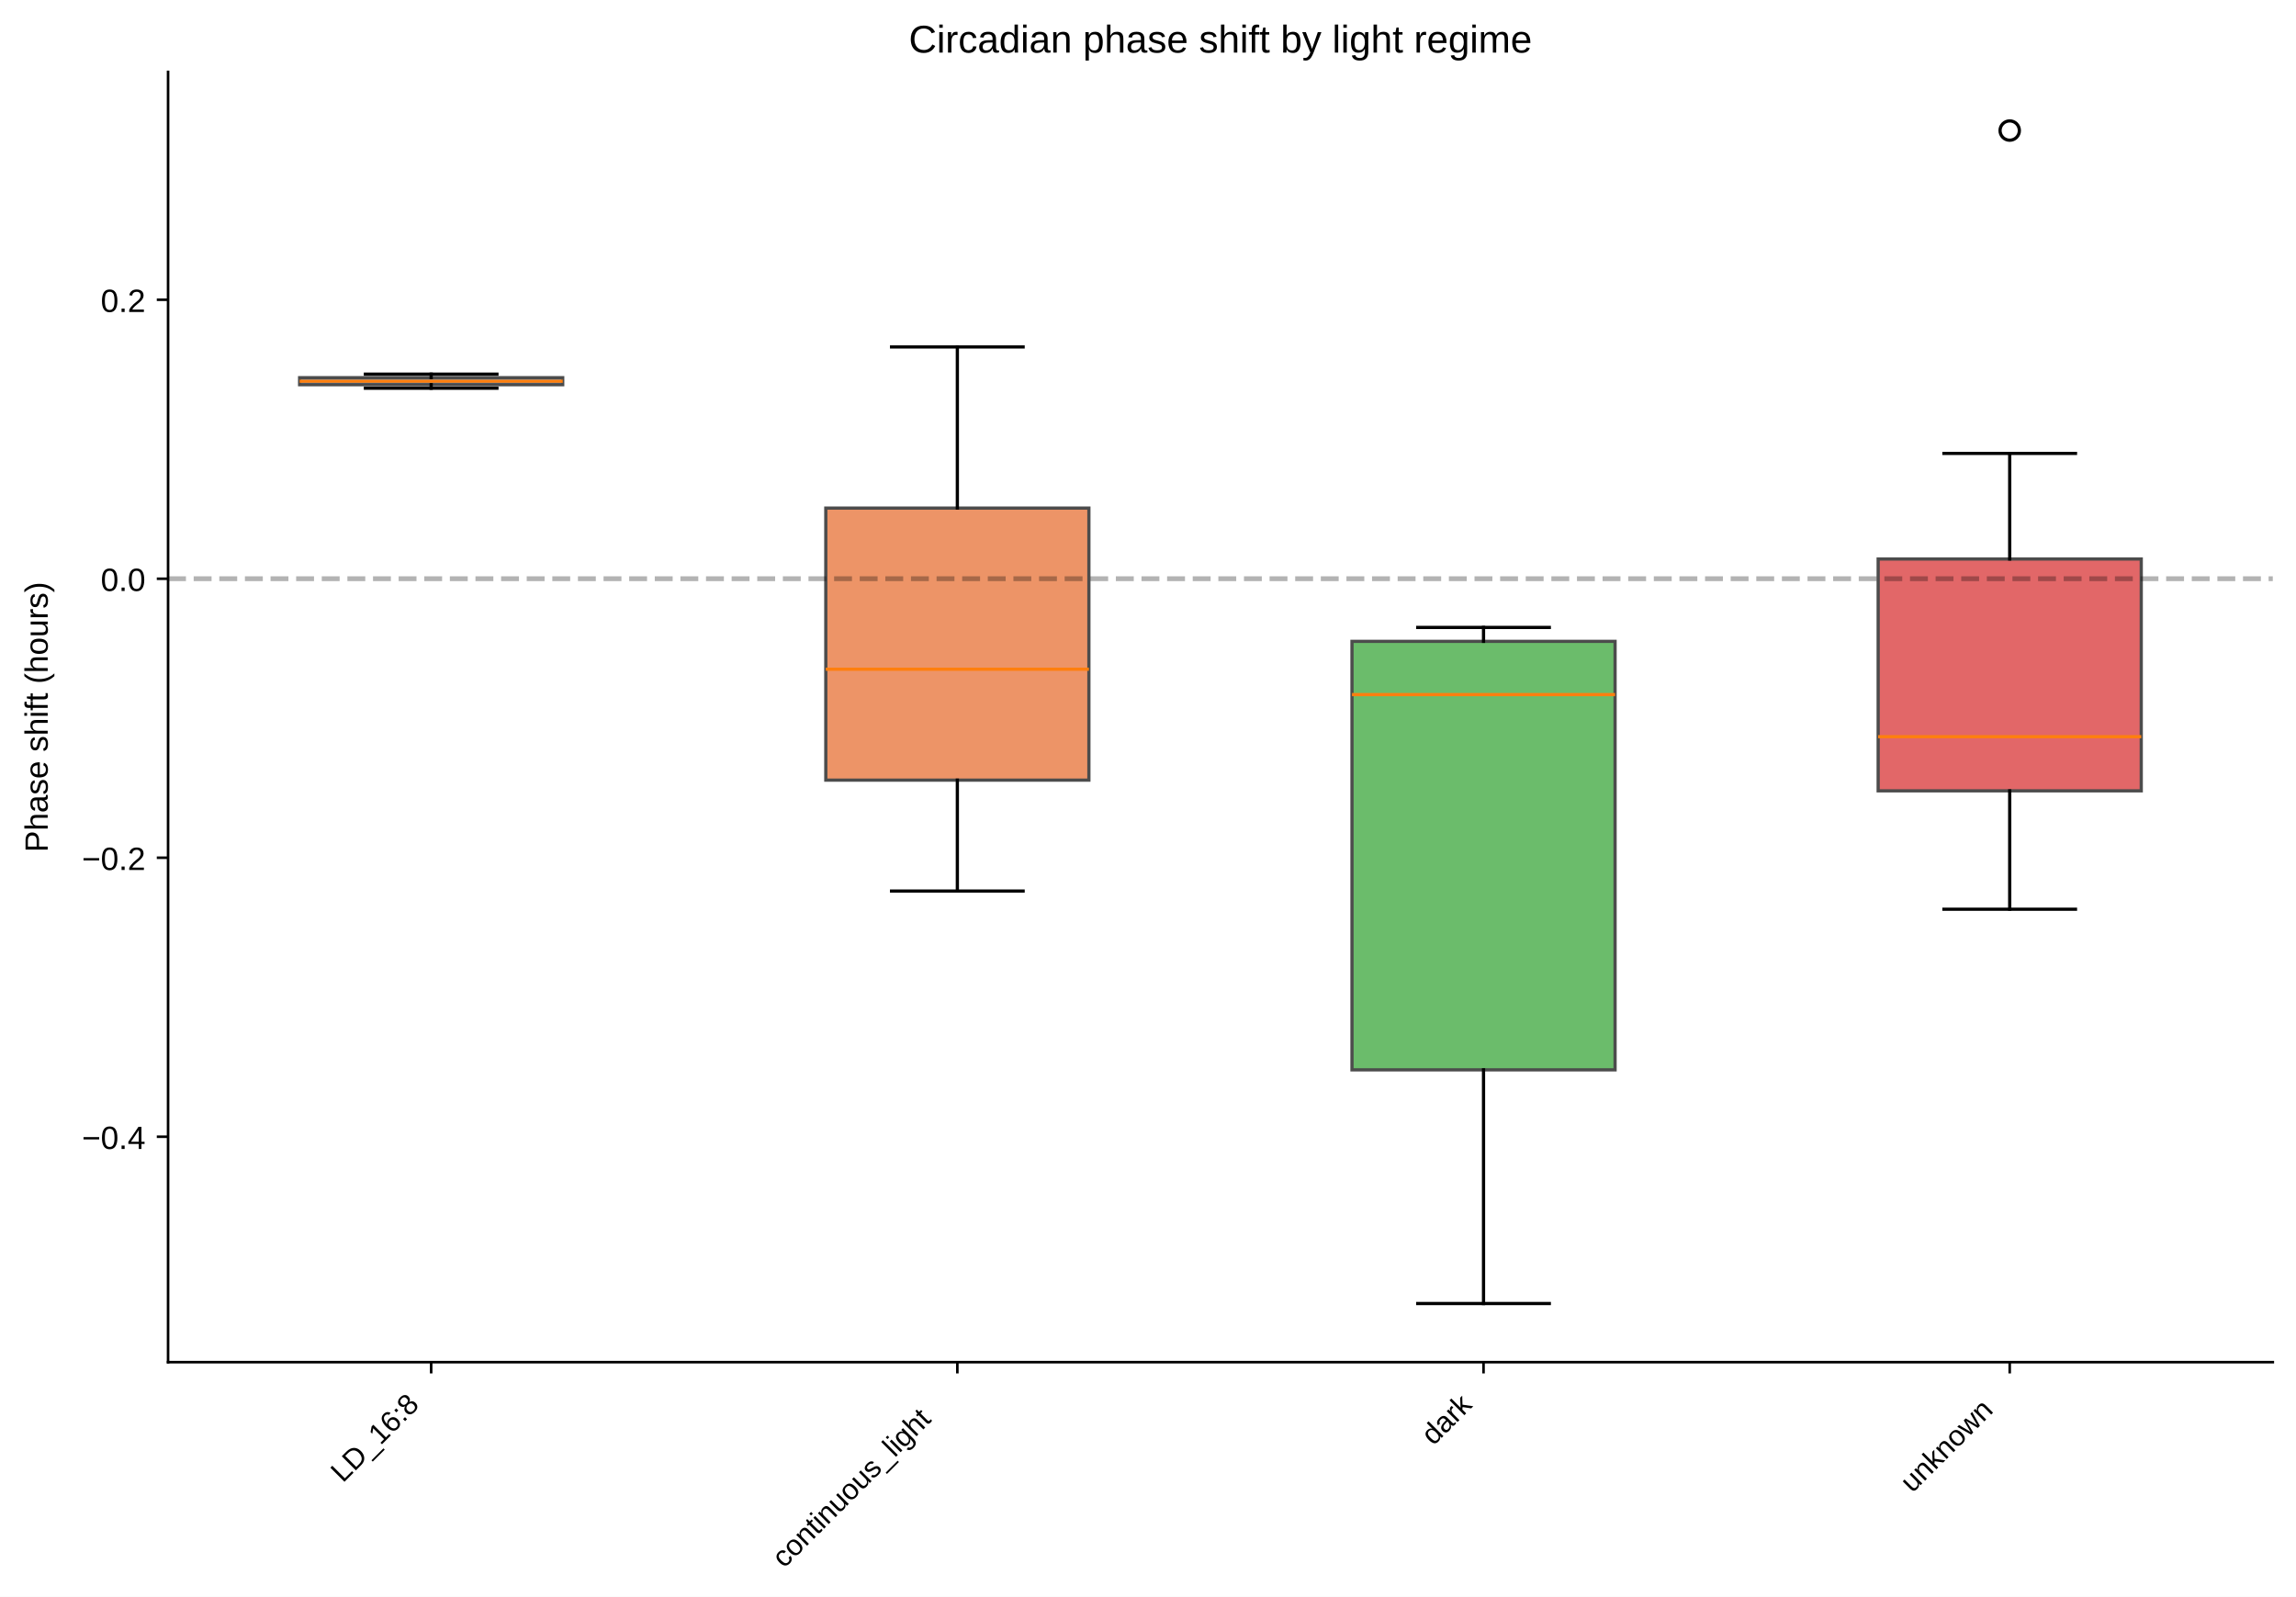
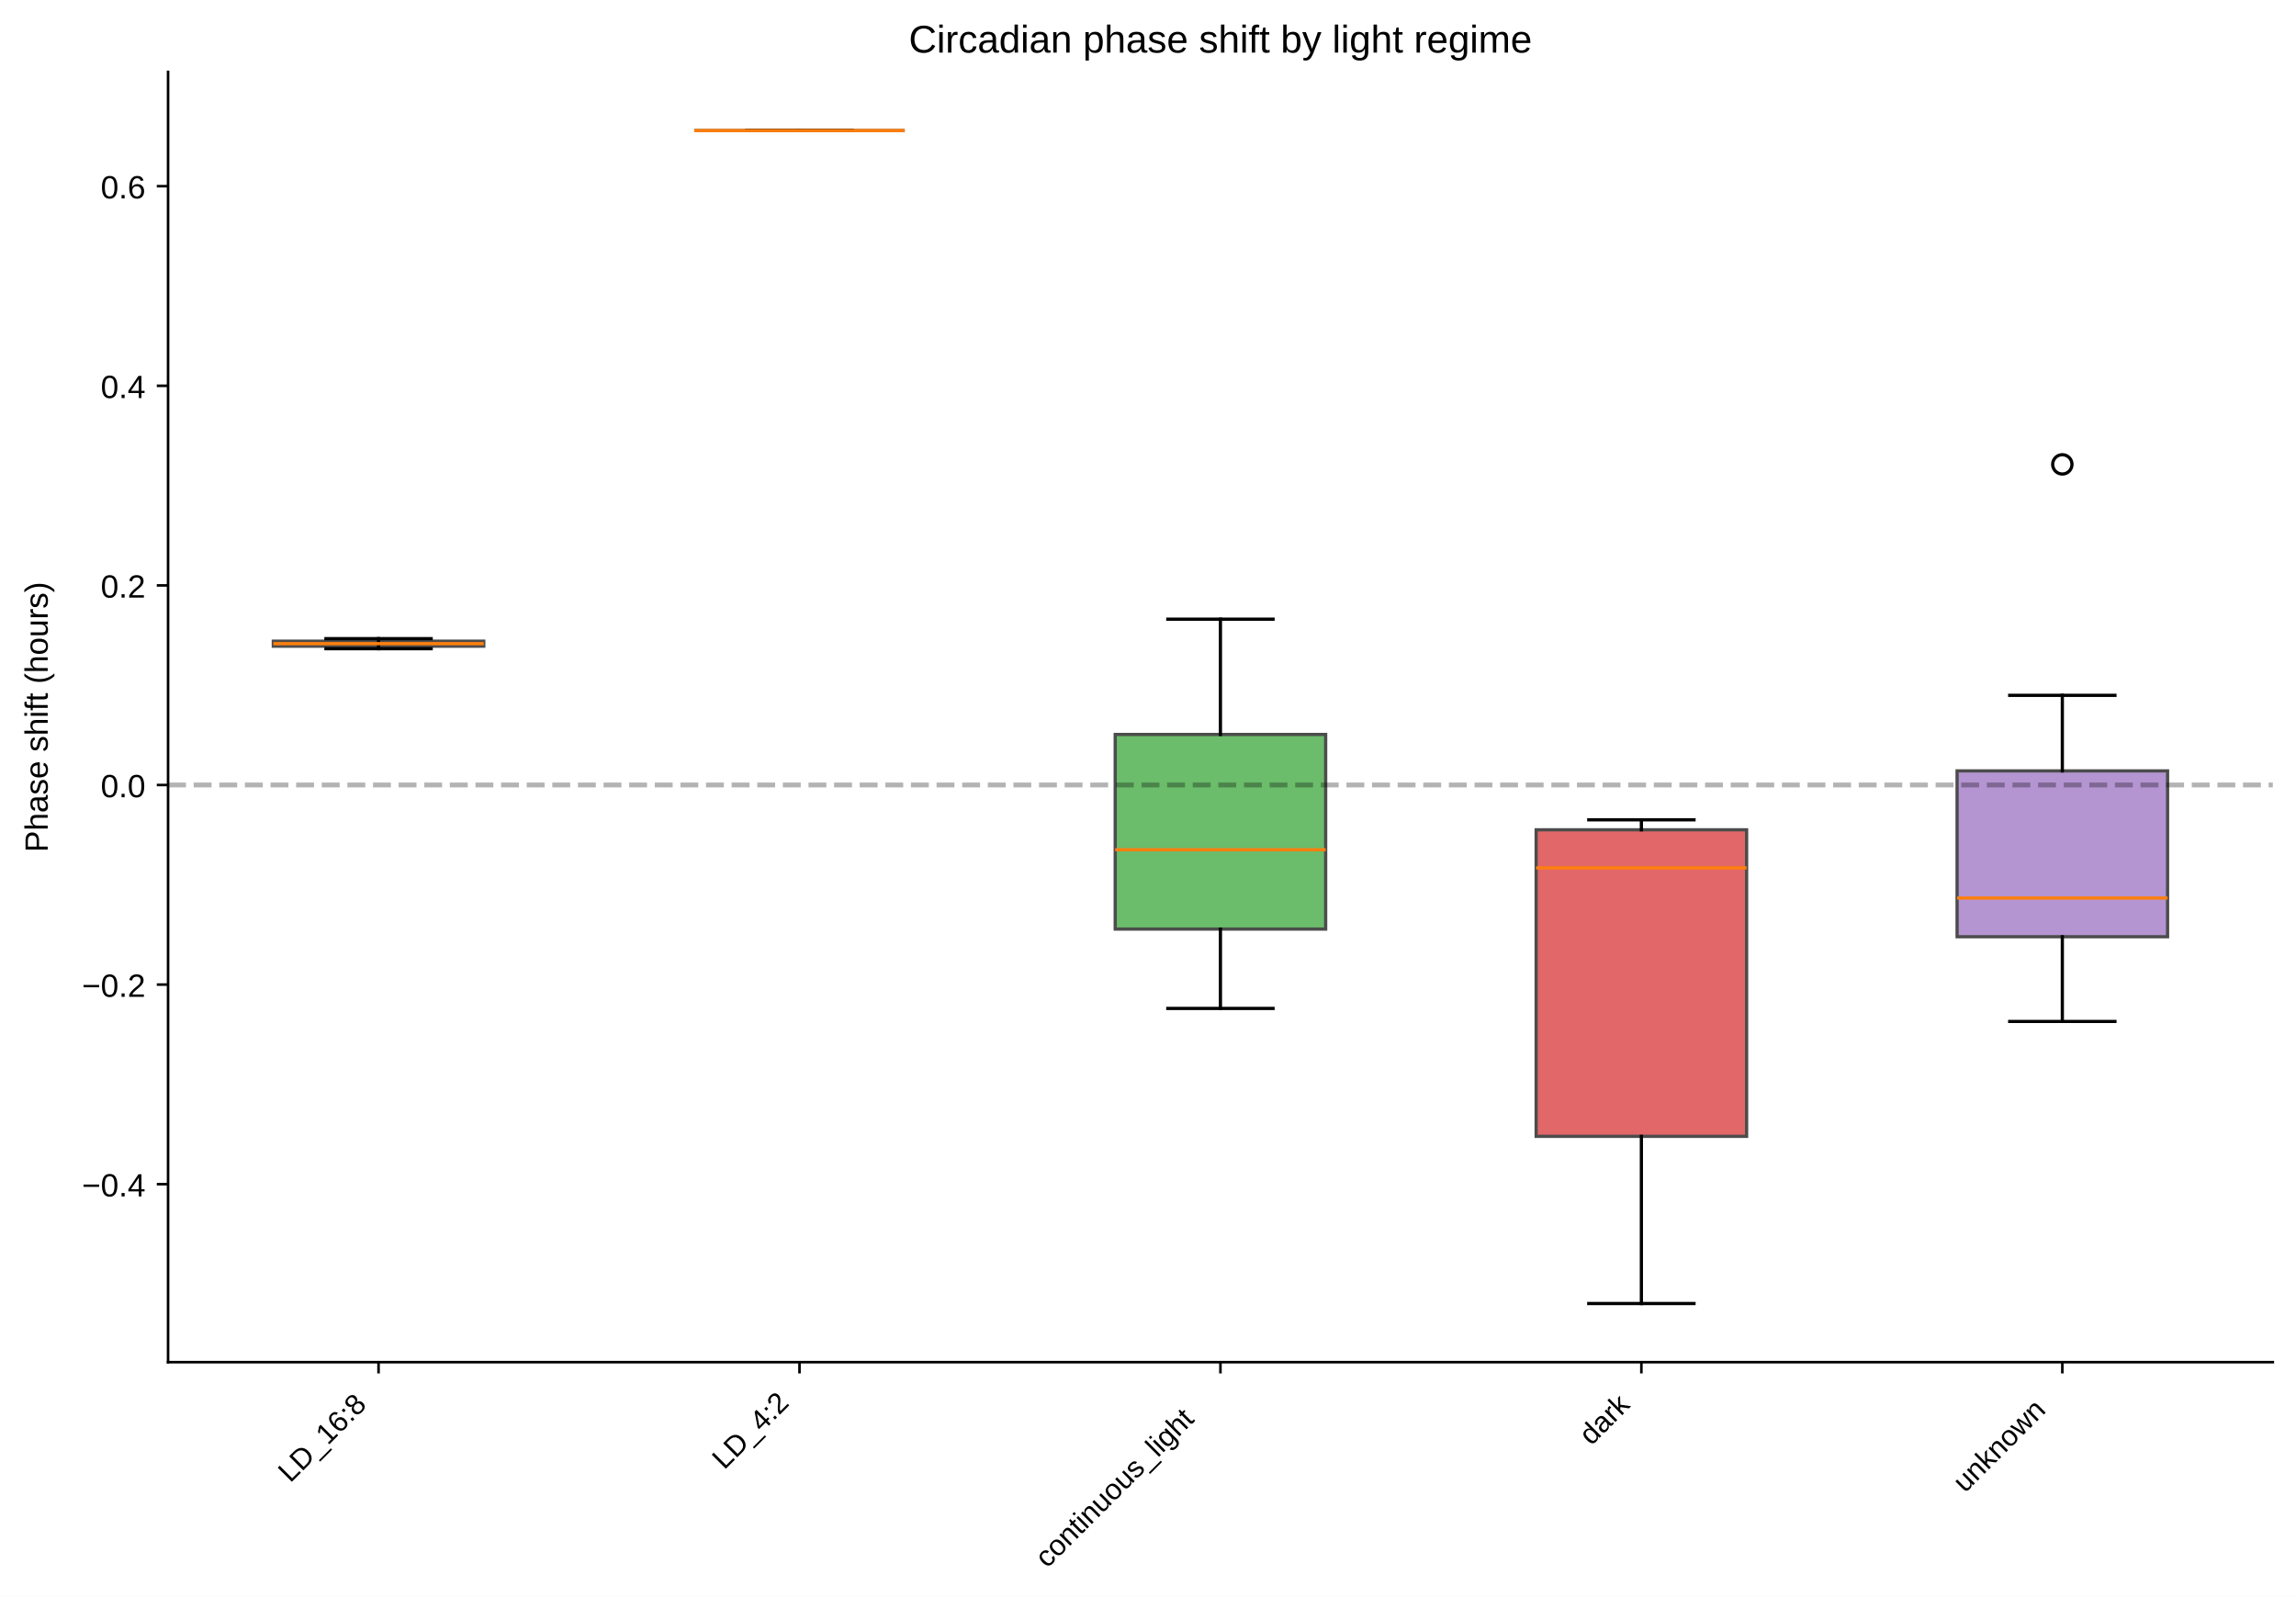
<svg xmlns="http://www.w3.org/2000/svg" xmlns:xlink="http://www.w3.org/1999/xlink" width="712.561pt" height="495.592pt" viewBox="0 0 712.561 495.592" version="1.1">
  <defs>
    <style type="text/css">*{stroke-linejoin: round; stroke-linecap: butt}</style>
  </defs>
  <g id="figure_1">
    <g id="patch_1">
      <path d="M 0 495.592  L 712.561 495.592  L 712.561 0  L 0 0  z " style="fill: #ffffff" />
    </g>
    <g id="axes_1">
      <g id="patch_2">
        <path d="M 52.161 422.771  L 705.361 422.771  L 705.361 22.318  L 52.161 22.318  z " style="fill: #ffffff" />
      </g>
      <g id="matplotlib.axis_1">
        <g id="xtick_1">
          <g id="line2d_1">
            <defs>
-               <path id="md84bd7a294" d="M 0 0  L 0 3.5  " style="stroke: #000000; stroke-width: 0.8" />
+               <path id="m5a09c6b2f5" d="M 0 0  L 0 3.5  " style="stroke: #000000; stroke-width: 0.8" />
            </defs>
            <g>
-               <use xlink:href="#md84bd7a294" x="133.811" y="422.771" style="stroke: #000000; stroke-width: 0.8" />
+               <use xlink:href="#m5a09c6b2f5" x="117.481" y="422.771" style="stroke: #000000; stroke-width: 0.8" />
            </g>
          </g>
          <g id="text_1">
-             <text style="font: 9px 'Liberation Sans', 'Arimo', 'DejaVu Sans'" transform="translate(106.3912 460.414) rotate(-45)">LD_16:8</text>
+             <text style="font: 9px 'Liberation Sans', 'Arimo', 'DejaVu Sans'" transform="translate(90.06122 460.414) rotate(-45)">LD_16:8</text>
          </g>
        </g>
        <g id="xtick_2">
          <g id="line2d_2">
            <g>
-               <use xlink:href="#md84bd7a294" x="297.111" y="422.771" style="stroke: #000000; stroke-width: 0.8" />
+               <use xlink:href="#m5a09c6b2f5" x="248.121" y="422.771" style="stroke: #000000; stroke-width: 0.8" />
            </g>
          </g>
          <g id="text_2">
-             <text style="font: 9px 'Liberation Sans', 'Arimo', 'DejaVu Sans'" transform="translate(243.3265 486.891) rotate(-45)">continuous_light</text>
+             <text style="font: 9px 'Liberation Sans', 'Arimo', 'DejaVu Sans'" transform="translate(224.7503 456.3649) rotate(-45)">LD_4:2</text>
          </g>
        </g>
        <g id="xtick_3">
          <g id="line2d_3">
            <g>
-               <use xlink:href="#md84bd7a294" x="460.411" y="422.771" style="stroke: #000000; stroke-width: 0.8" />
+               <use xlink:href="#m5a09c6b2f5" x="378.761" y="422.771" style="stroke: #000000; stroke-width: 0.8" />
            </g>
          </g>
          <g id="text_3">
-             <text style="font: 9px 'Liberation Sans', 'Arimo', 'DejaVu Sans'" transform="translate(444.8461 448.8485) rotate(-45)">dark</text>
+             <text style="font: 9px 'Liberation Sans', 'Arimo', 'DejaVu Sans'" transform="translate(324.9765 486.891) rotate(-45)">continuous_light</text>
          </g>
        </g>
        <g id="xtick_4">
          <g id="line2d_4">
            <g>
-               <use xlink:href="#md84bd7a294" x="623.711" y="422.771" style="stroke: #000000; stroke-width: 0.8" />
+               <use xlink:href="#m5a09c6b2f5" x="509.401" y="422.771" style="stroke: #000000; stroke-width: 0.8" />
            </g>
          </g>
          <g id="text_4">
-             <text style="font: 9px 'Liberation Sans', 'Arimo', 'DejaVu Sans'" transform="translate(593.4712 463.5233) rotate(-45)">unknown</text>
+             <text style="font: 9px 'Liberation Sans', 'Arimo', 'DejaVu Sans'" transform="translate(493.8361 448.8485) rotate(-45)">dark</text>
+           </g>
+         </g>
+         <g id="xtick_5">
+           <g id="line2d_5">
+             <g>
+               <use xlink:href="#m5a09c6b2f5" x="640.041" y="422.771" style="stroke: #000000; stroke-width: 0.8" />
+             </g>
+           </g>
+           <g id="text_5">
+             <text style="font: 9px 'Liberation Sans', 'Arimo', 'DejaVu Sans'" transform="translate(609.8012 463.5233) rotate(-45)">unknown</text>
          </g>
        </g>
      </g>
      <g id="matplotlib.axis_2">
        <g id="ytick_1">
-           <g id="line2d_5">
+           <g id="line2d_6">
            <defs>
-               <path id="m02ce182088" d="M 0 0  L -3.5 0  " style="stroke: #000000; stroke-width: 0.8" />
+               <path id="m2c9f364273" d="M 0 0  L -3.5 0  " style="stroke: #000000; stroke-width: 0.8" />
            </defs>
            <g>
-               <use xlink:href="#m02ce182088" x="52.161" y="352.806" style="stroke: #000000; stroke-width: 0.8" />
-             </g>
-           </g>
-           <g id="text_5">
-             <text style="font: 10px 'Liberation Sans', 'Arimo', 'DejaVu Sans'; text-anchor: end" x="45.161" y="356.605" transform="rotate(-0 45.16094 356.6055)">−0.4</text>
+               <use xlink:href="#m2c9f364273" x="52.161" y="367.537" style="stroke: #000000; stroke-width: 0.8" />
+             </g>
+           </g>
+           <g id="text_6">
+             <text style="font: 10px 'Liberation Sans', 'Arimo', 'DejaVu Sans'; text-anchor: end" x="45.161" y="371.337" transform="rotate(-0 45.16094 371.3366)">−0.4</text>
          </g>
        </g>
        <g id="ytick_2">
-           <g id="line2d_6">
-             <g>
-               <use xlink:href="#m02ce182088" x="52.161" y="266.213" style="stroke: #000000; stroke-width: 0.8" />
-             </g>
-           </g>
-           <g id="text_6">
-             <text style="font: 10px 'Liberation Sans', 'Arimo', 'DejaVu Sans'; text-anchor: end" x="45.161" y="270.012" transform="rotate(-0 45.16094 270.0125)">−0.2</text>
+           <g id="line2d_7">
+             <g>
+               <use xlink:href="#m2c9f364273" x="52.161" y="305.588" style="stroke: #000000; stroke-width: 0.8" />
+             </g>
+           </g>
+           <g id="text_7">
+             <text style="font: 10px 'Liberation Sans', 'Arimo', 'DejaVu Sans'; text-anchor: end" x="45.161" y="309.387" transform="rotate(-0 45.16094 309.387)">−0.2</text>
          </g>
        </g>
        <g id="ytick_3">
-           <g id="line2d_7">
-             <g>
-               <use xlink:href="#m02ce182088" x="52.161" y="179.62" style="stroke: #000000; stroke-width: 0.8" />
-             </g>
-           </g>
-           <g id="text_7">
-             <text style="font: 10px 'Liberation Sans', 'Arimo', 'DejaVu Sans'; text-anchor: end" x="45.161" y="183.42" transform="rotate(-0 45.16094 183.4195)">0.0</text>
+           <g id="line2d_8">
+             <g>
+               <use xlink:href="#m2c9f364273" x="52.161" y="243.638" style="stroke: #000000; stroke-width: 0.8" />
+             </g>
+           </g>
+           <g id="text_8">
+             <text style="font: 10px 'Liberation Sans', 'Arimo', 'DejaVu Sans'; text-anchor: end" x="45.161" y="247.437" transform="rotate(-0 45.16094 247.4375)">0.0</text>
          </g>
        </g>
        <g id="ytick_4">
-           <g id="line2d_8">
-             <g>
-               <use xlink:href="#m02ce182088" x="52.161" y="93.027" style="stroke: #000000; stroke-width: 0.8" />
-             </g>
-           </g>
-           <g id="text_8">
-             <text style="font: 10px 'Liberation Sans', 'Arimo', 'DejaVu Sans'; text-anchor: end" x="45.161" y="96.827" transform="rotate(-0 45.16094 96.82659)">0.2</text>
-           </g>
-         </g>
-         <g id="text_9">
+           <g id="line2d_9">
+             <g>
+               <use xlink:href="#m2c9f364273" x="52.161" y="181.689" style="stroke: #000000; stroke-width: 0.8" />
+             </g>
+           </g>
+           <g id="text_9">
+             <text style="font: 10px 'Liberation Sans', 'Arimo', 'DejaVu Sans'; text-anchor: end" x="45.161" y="185.488" transform="rotate(-0 45.16094 185.488)">0.2</text>
+           </g>
+         </g>
+         <g id="ytick_5">
+           <g id="line2d_10">
+             <g>
+               <use xlink:href="#m2c9f364273" x="52.161" y="119.739" style="stroke: #000000; stroke-width: 0.8" />
+             </g>
+           </g>
+           <g id="text_10">
+             <text style="font: 10px 'Liberation Sans', 'Arimo', 'DejaVu Sans'; text-anchor: end" x="45.161" y="123.538" transform="rotate(-0 45.16094 123.5384)">0.4</text>
+           </g>
+         </g>
+         <g id="ytick_6">
+           <g id="line2d_11">
+             <g>
+               <use xlink:href="#m2c9f364273" x="52.161" y="57.79" style="stroke: #000000; stroke-width: 0.8" />
+             </g>
+           </g>
+           <g id="text_11">
+             <text style="font: 10px 'Liberation Sans', 'Arimo', 'DejaVu Sans'; text-anchor: end" x="45.161" y="61.589" transform="rotate(-0 45.16094 61.58886)">0.6</text>
+           </g>
+         </g>
+         <g id="text_12">
          <text style="font: 10px 'Liberation Sans', 'Arimo', 'DejaVu Sans'; text-anchor: middle" x="14.798" y="222.545" transform="rotate(-90 14.79844 222.5448)">Phase shift (hours)</text>
        </g>
      </g>
      <g id="patch_3">
-         <path d="M 92.986 119.4  L 174.636 119.4  L 174.636 117.221  L 92.986 117.221  L 92.986 119.4  z " clip-path="url(#pe42c39c0f3)" style="fill: #0279ee; opacity: 0.7; stroke: #000000; stroke-linejoin: miter" />
-       </g>
-       <g id="line2d_9">
-         <path d="M 133.811 119.4  L 133.811 120.49  " clip-path="url(#pe42c39c0f3)" style="fill: none; stroke: #000000; stroke-linecap: square" />
-       </g>
-       <g id="line2d_10">
-         <path d="M 133.811 117.221  L 133.811 116.132  " clip-path="url(#pe42c39c0f3)" style="fill: none; stroke: #000000; stroke-linecap: square" />
-       </g>
-       <g id="line2d_11">
-         <path d="M 113.398 120.49  L 154.223 120.49  " clip-path="url(#pe42c39c0f3)" style="fill: none; stroke: #000000; stroke-linecap: square" />
+         <path d="M 84.821 200.556  L 150.141 200.556  L 150.141 198.997  L 84.821 198.997  L 84.821 200.556  z " clip-path="url(#p6fe73627a8)" style="fill: #0279ee; opacity: 0.7; stroke: #000000; stroke-linejoin: miter" />
      </g>
      <g id="line2d_12">
-         <path d="M 113.398 116.132  L 154.223 116.132  " clip-path="url(#pe42c39c0f3)" style="fill: none; stroke: #000000; stroke-linecap: square" />
-       </g>
-       <g id="line2d_13" />
+         <path d="M 117.481 200.556  L 117.481 201.336  " clip-path="url(#p6fe73627a8)" style="fill: none; stroke: #000000; stroke-linecap: square" />
+       </g>
+       <g id="line2d_13">
+         <path d="M 117.481 198.997  L 117.481 198.218  " clip-path="url(#p6fe73627a8)" style="fill: none; stroke: #000000; stroke-linecap: square" />
+       </g>
+       <g id="line2d_14">
+         <path d="M 101.151 201.336  L 133.811 201.336  " clip-path="url(#p6fe73627a8)" style="fill: none; stroke: #000000; stroke-linecap: square" />
+       </g>
+       <g id="line2d_15">
+         <path d="M 101.151 198.218  L 133.811 198.218  " clip-path="url(#p6fe73627a8)" style="fill: none; stroke: #000000; stroke-linecap: square" />
+       </g>
+       <g id="line2d_16" />
      <g id="patch_4">
-         <path d="M 256.286 242.128  L 337.936 242.128  L 337.936 157.695  L 256.286 157.695  L 256.286 242.128  z " clip-path="url(#pe42c39c0f3)" style="fill: #e66726; opacity: 0.7; stroke: #000000; stroke-linejoin: miter" />
-       </g>
-       <g id="line2d_14">
-         <path d="M 297.111 242.128  L 297.111 276.546  " clip-path="url(#pe42c39c0f3)" style="fill: none; stroke: #000000; stroke-linecap: square" />
-       </g>
-       <g id="line2d_15">
-         <path d="M 297.111 157.695  L 297.111 107.682  " clip-path="url(#pe42c39c0f3)" style="fill: none; stroke: #000000; stroke-linecap: square" />
-       </g>
-       <g id="line2d_16">
-         <path d="M 276.698 276.546  L 317.523 276.546  " clip-path="url(#pe42c39c0f3)" style="fill: none; stroke: #000000; stroke-linecap: square" />
+         <path d="M 215.461 40.521  L 280.781 40.521  L 280.781 40.521  L 215.461 40.521  L 215.461 40.521  z " clip-path="url(#p6fe73627a8)" style="fill: #e66726; opacity: 0.7; stroke: #000000; stroke-linejoin: miter" />
      </g>
      <g id="line2d_17">
-         <path d="M 276.698 107.682  L 317.523 107.682  " clip-path="url(#pe42c39c0f3)" style="fill: none; stroke: #000000; stroke-linecap: square" />
-       </g>
-       <g id="line2d_18" />
+         <path d="M 248.121 40.521  L 248.121 40.521  " clip-path="url(#p6fe73627a8)" style="fill: none; stroke: #000000; stroke-linecap: square" />
+       </g>
+       <g id="line2d_18">
+         <path d="M 248.121 40.521  L 248.121 40.521  " clip-path="url(#p6fe73627a8)" style="fill: none; stroke: #000000; stroke-linecap: square" />
+       </g>
+       <g id="line2d_19">
+         <path d="M 231.791 40.521  L 264.451 40.521  " clip-path="url(#p6fe73627a8)" style="fill: none; stroke: #000000; stroke-linecap: square" />
+       </g>
+       <g id="line2d_20">
+         <path d="M 231.791 40.521  L 264.451 40.521  " clip-path="url(#p6fe73627a8)" style="fill: none; stroke: #000000; stroke-linecap: square" />
+       </g>
+       <g id="line2d_21" />
      <g id="patch_5">
-         <path d="M 419.586 332.044  L 501.236 332.044  L 501.236 199.055  L 419.586 199.055  L 419.586 332.044  z " clip-path="url(#pe42c39c0f3)" style="fill: #2ca02c; opacity: 0.7; stroke: #000000; stroke-linejoin: miter" />
-       </g>
-       <g id="line2d_19">
-         <path d="M 460.411 332.044  L 460.411 404.569  " clip-path="url(#pe42c39c0f3)" style="fill: none; stroke: #000000; stroke-linecap: square" />
-       </g>
-       <g id="line2d_20">
-         <path d="M 460.411 199.055  L 460.411 194.738  " clip-path="url(#pe42c39c0f3)" style="fill: none; stroke: #000000; stroke-linecap: square" />
-       </g>
-       <g id="line2d_21">
-         <path d="M 439.998 404.569  L 480.823 404.569  " clip-path="url(#pe42c39c0f3)" style="fill: none; stroke: #000000; stroke-linecap: square" />
+         <path d="M 346.101 288.357  L 411.421 288.357  L 411.421 227.953  L 346.101 227.953  L 346.101 288.357  z " clip-path="url(#p6fe73627a8)" style="fill: #2ca02c; opacity: 0.7; stroke: #000000; stroke-linejoin: miter" />
      </g>
      <g id="line2d_22">
-         <path d="M 439.998 194.738  L 480.823 194.738  " clip-path="url(#pe42c39c0f3)" style="fill: none; stroke: #000000; stroke-linecap: square" />
-       </g>
-       <g id="line2d_23" />
+         <path d="M 378.761 288.357  L 378.761 312.98  " clip-path="url(#p6fe73627a8)" style="fill: none; stroke: #000000; stroke-linecap: square" />
+       </g>
+       <g id="line2d_23">
+         <path d="M 378.761 227.953  L 378.761 192.173  " clip-path="url(#p6fe73627a8)" style="fill: none; stroke: #000000; stroke-linecap: square" />
+       </g>
+       <g id="line2d_24">
+         <path d="M 362.431 312.98  L 395.091 312.98  " clip-path="url(#p6fe73627a8)" style="fill: none; stroke: #000000; stroke-linecap: square" />
+       </g>
+       <g id="line2d_25">
+         <path d="M 362.431 192.173  L 395.091 192.173  " clip-path="url(#p6fe73627a8)" style="fill: none; stroke: #000000; stroke-linecap: square" />
+       </g>
+       <g id="line2d_26" />
      <g id="patch_6">
-         <path d="M 582.886 245.449  L 664.536 245.449  L 664.536 173.497  L 582.886 173.497  L 582.886 245.449  z " clip-path="url(#pe42c39c0f3)" style="fill: #d62728; opacity: 0.7; stroke: #000000; stroke-linejoin: miter" />
-       </g>
-       <g id="line2d_24">
-         <path d="M 623.711 245.449  L 623.711 282.191  " clip-path="url(#pe42c39c0f3)" style="fill: none; stroke: #000000; stroke-linecap: square" />
-       </g>
-       <g id="line2d_25">
-         <path d="M 623.711 173.497  L 623.711 140.729  " clip-path="url(#pe42c39c0f3)" style="fill: none; stroke: #000000; stroke-linecap: square" />
-       </g>
-       <g id="line2d_26">
-         <path d="M 603.298 282.191  L 644.123 282.191  " clip-path="url(#pe42c39c0f3)" style="fill: none; stroke: #000000; stroke-linecap: square" />
+         <path d="M 476.741 352.684  L 542.061 352.684  L 542.061 257.542  L 476.741 257.542  L 476.741 352.684  z " clip-path="url(#p6fe73627a8)" style="fill: #d62728; opacity: 0.7; stroke: #000000; stroke-linejoin: miter" />
      </g>
      <g id="line2d_27">
-         <path d="M 603.298 140.729  L 644.123 140.729  " clip-path="url(#pe42c39c0f3)" style="fill: none; stroke: #000000; stroke-linecap: square" />
+         <path d="M 509.401 352.684  L 509.401 404.569  " clip-path="url(#p6fe73627a8)" style="fill: none; stroke: #000000; stroke-linecap: square" />
      </g>
      <g id="line2d_28">
+         <path d="M 509.401 257.542  L 509.401 254.453  " clip-path="url(#p6fe73627a8)" style="fill: none; stroke: #000000; stroke-linecap: square" />
+       </g>
+       <g id="line2d_29">
+         <path d="M 493.071 404.569  L 525.731 404.569  " clip-path="url(#p6fe73627a8)" style="fill: none; stroke: #000000; stroke-linecap: square" />
+       </g>
+       <g id="line2d_30">
+         <path d="M 493.071 254.453  L 525.731 254.453  " clip-path="url(#p6fe73627a8)" style="fill: none; stroke: #000000; stroke-linecap: square" />
+       </g>
+       <g id="line2d_31" />
+       <g id="patch_7">
+         <path d="M 607.381 290.733  L 672.701 290.733  L 672.701 239.258  L 607.381 239.258  L 607.381 290.733  z " clip-path="url(#p6fe73627a8)" style="fill: #9467bd; opacity: 0.7; stroke: #000000; stroke-linejoin: miter" />
+       </g>
+       <g id="line2d_32">
+         <path d="M 640.041 290.733  L 640.041 317.019  " clip-path="url(#p6fe73627a8)" style="fill: none; stroke: #000000; stroke-linecap: square" />
+       </g>
+       <g id="line2d_33">
+         <path d="M 640.041 239.258  L 640.041 215.815  " clip-path="url(#p6fe73627a8)" style="fill: none; stroke: #000000; stroke-linecap: square" />
+       </g>
+       <g id="line2d_34">
+         <path d="M 623.711 317.019  L 656.371 317.019  " clip-path="url(#p6fe73627a8)" style="fill: none; stroke: #000000; stroke-linecap: square" />
+       </g>
+       <g id="line2d_35">
+         <path d="M 623.711 215.815  L 656.371 215.815  " clip-path="url(#p6fe73627a8)" style="fill: none; stroke: #000000; stroke-linecap: square" />
+       </g>
+       <g id="line2d_36">
        <defs>
-           <path id="m6ff75d5b93" d="M 0 3  C 0.796 3 1.559 2.684 2.121 2.121  C 2.684 1.559 3 0.796 3 0  C 3 -0.796 2.684 -1.559 2.121 -2.121  C 1.559 -2.684 0.796 -3 0 -3  C -0.796 -3 -1.559 -2.684 -2.121 -2.121  C -2.684 -1.559 -3 -0.796 -3 0  C -3 0.796 -2.684 1.559 -2.121 2.121  C -1.559 2.684 -0.796 3 0 3  z " style="stroke: #000000" />
+           <path id="m644bdb1a3a" d="M 0 3  C 0.796 3 1.559 2.684 2.121 2.121  C 2.684 1.559 3 0.796 3 0  C 3 -0.796 2.684 -1.559 2.121 -2.121  C 1.559 -2.684 0.796 -3 0 -3  C -0.796 -3 -1.559 -2.684 -2.121 -2.121  C -2.684 -1.559 -3 -0.796 -3 0  C -3 0.796 -2.684 1.559 -2.121 2.121  C -1.559 2.684 -0.796 3 0 3  z " style="stroke: #000000" />
        </defs>
-         <g clip-path="url(#pe42c39c0f3)">
-           <use xlink:href="#m6ff75d5b93" x="623.711" y="40.521" style="fill-opacity: 0; stroke: #000000" />
-         </g>
-       </g>
-       <g id="line2d_29">
-         <path d="M 52.161 179.62  L 705.361 179.62  " clip-path="url(#pe42c39c0f3)" style="fill: none; stroke-dasharray: 5.55,2.4; stroke-dashoffset: 0; stroke: #000000; stroke-opacity: 0.3; stroke-width: 1.5" />
-       </g>
-       <g id="line2d_30">
-         <path d="M 92.986 118.311  L 174.636 118.311  " clip-path="url(#pe42c39c0f3)" style="fill: none; stroke: #ff7f0e" />
-       </g>
-       <g id="line2d_31">
-         <path d="M 256.286 207.709  L 337.936 207.709  " clip-path="url(#pe42c39c0f3)" style="fill: none; stroke: #ff7f0e" />
-       </g>
-       <g id="line2d_32">
-         <path d="M 419.586 215.585  L 501.236 215.585  " clip-path="url(#pe42c39c0f3)" style="fill: none; stroke: #ff7f0e" />
-       </g>
-       <g id="line2d_33">
-         <path d="M 582.886 228.649  L 664.536 228.649  " clip-path="url(#pe42c39c0f3)" style="fill: none; stroke: #ff7f0e" />
-       </g>
-       <g id="patch_7">
+         <g clip-path="url(#p6fe73627a8)">
+           <use xlink:href="#m644bdb1a3a" x="640.041" y="144.125" style="fill-opacity: 0; stroke: #000000" />
+         </g>
+       </g>
+       <g id="line2d_37">
+         <path d="M 52.161 243.638  L 705.361 243.638  " clip-path="url(#p6fe73627a8)" style="fill: none; stroke-dasharray: 5.55,2.4; stroke-dashoffset: 0; stroke: #000000; stroke-opacity: 0.3; stroke-width: 1.5" />
+       </g>
+       <g id="line2d_38">
+         <path d="M 84.821 199.777  L 150.141 199.777  " clip-path="url(#p6fe73627a8)" style="fill: none; stroke: #ff7f0e" />
+       </g>
+       <g id="line2d_39">
+         <path d="M 215.461 40.521  L 280.781 40.521  " clip-path="url(#p6fe73627a8)" style="fill: none; stroke: #ff7f0e" />
+       </g>
+       <g id="line2d_40">
+         <path d="M 346.101 263.733  L 411.421 263.733  " clip-path="url(#p6fe73627a8)" style="fill: none; stroke: #ff7f0e" />
+       </g>
+       <g id="line2d_41">
+         <path d="M 476.741 269.368  L 542.061 269.368  " clip-path="url(#p6fe73627a8)" style="fill: none; stroke: #ff7f0e" />
+       </g>
+       <g id="line2d_42">
+         <path d="M 607.381 278.714  L 672.701 278.714  " clip-path="url(#p6fe73627a8)" style="fill: none; stroke: #ff7f0e" />
+       </g>
+       <g id="patch_8">
        <path d="M 52.161 422.771  L 52.161 22.318  " style="fill: none; stroke: #000000; stroke-width: 0.8; stroke-linejoin: miter; stroke-linecap: square" />
      </g>
-       <g id="patch_8">
+       <g id="patch_9">
        <path d="M 52.161 422.771  L 705.361 422.771  " style="fill: none; stroke: #000000; stroke-width: 0.8; stroke-linejoin: miter; stroke-linecap: square" />
      </g>
-       <g id="text_10">
+       <g id="text_13">
        <text style="font: 12px 'Liberation Sans', 'Arimo', 'DejaVu Sans'; text-anchor: middle" x="378.761" y="16.318" transform="rotate(-0 378.7609 16.31812)">Circadian phase shift by light regime</text>
      </g>
    </g>
  </g>
  <defs>
-     <clipPath id="pe42c39c0f3">
+     <clipPath id="p6fe73627a8">
      <rect x="52.161" y="22.318" width="653.2" height="400.453" />
    </clipPath>
  </defs>
</svg>
